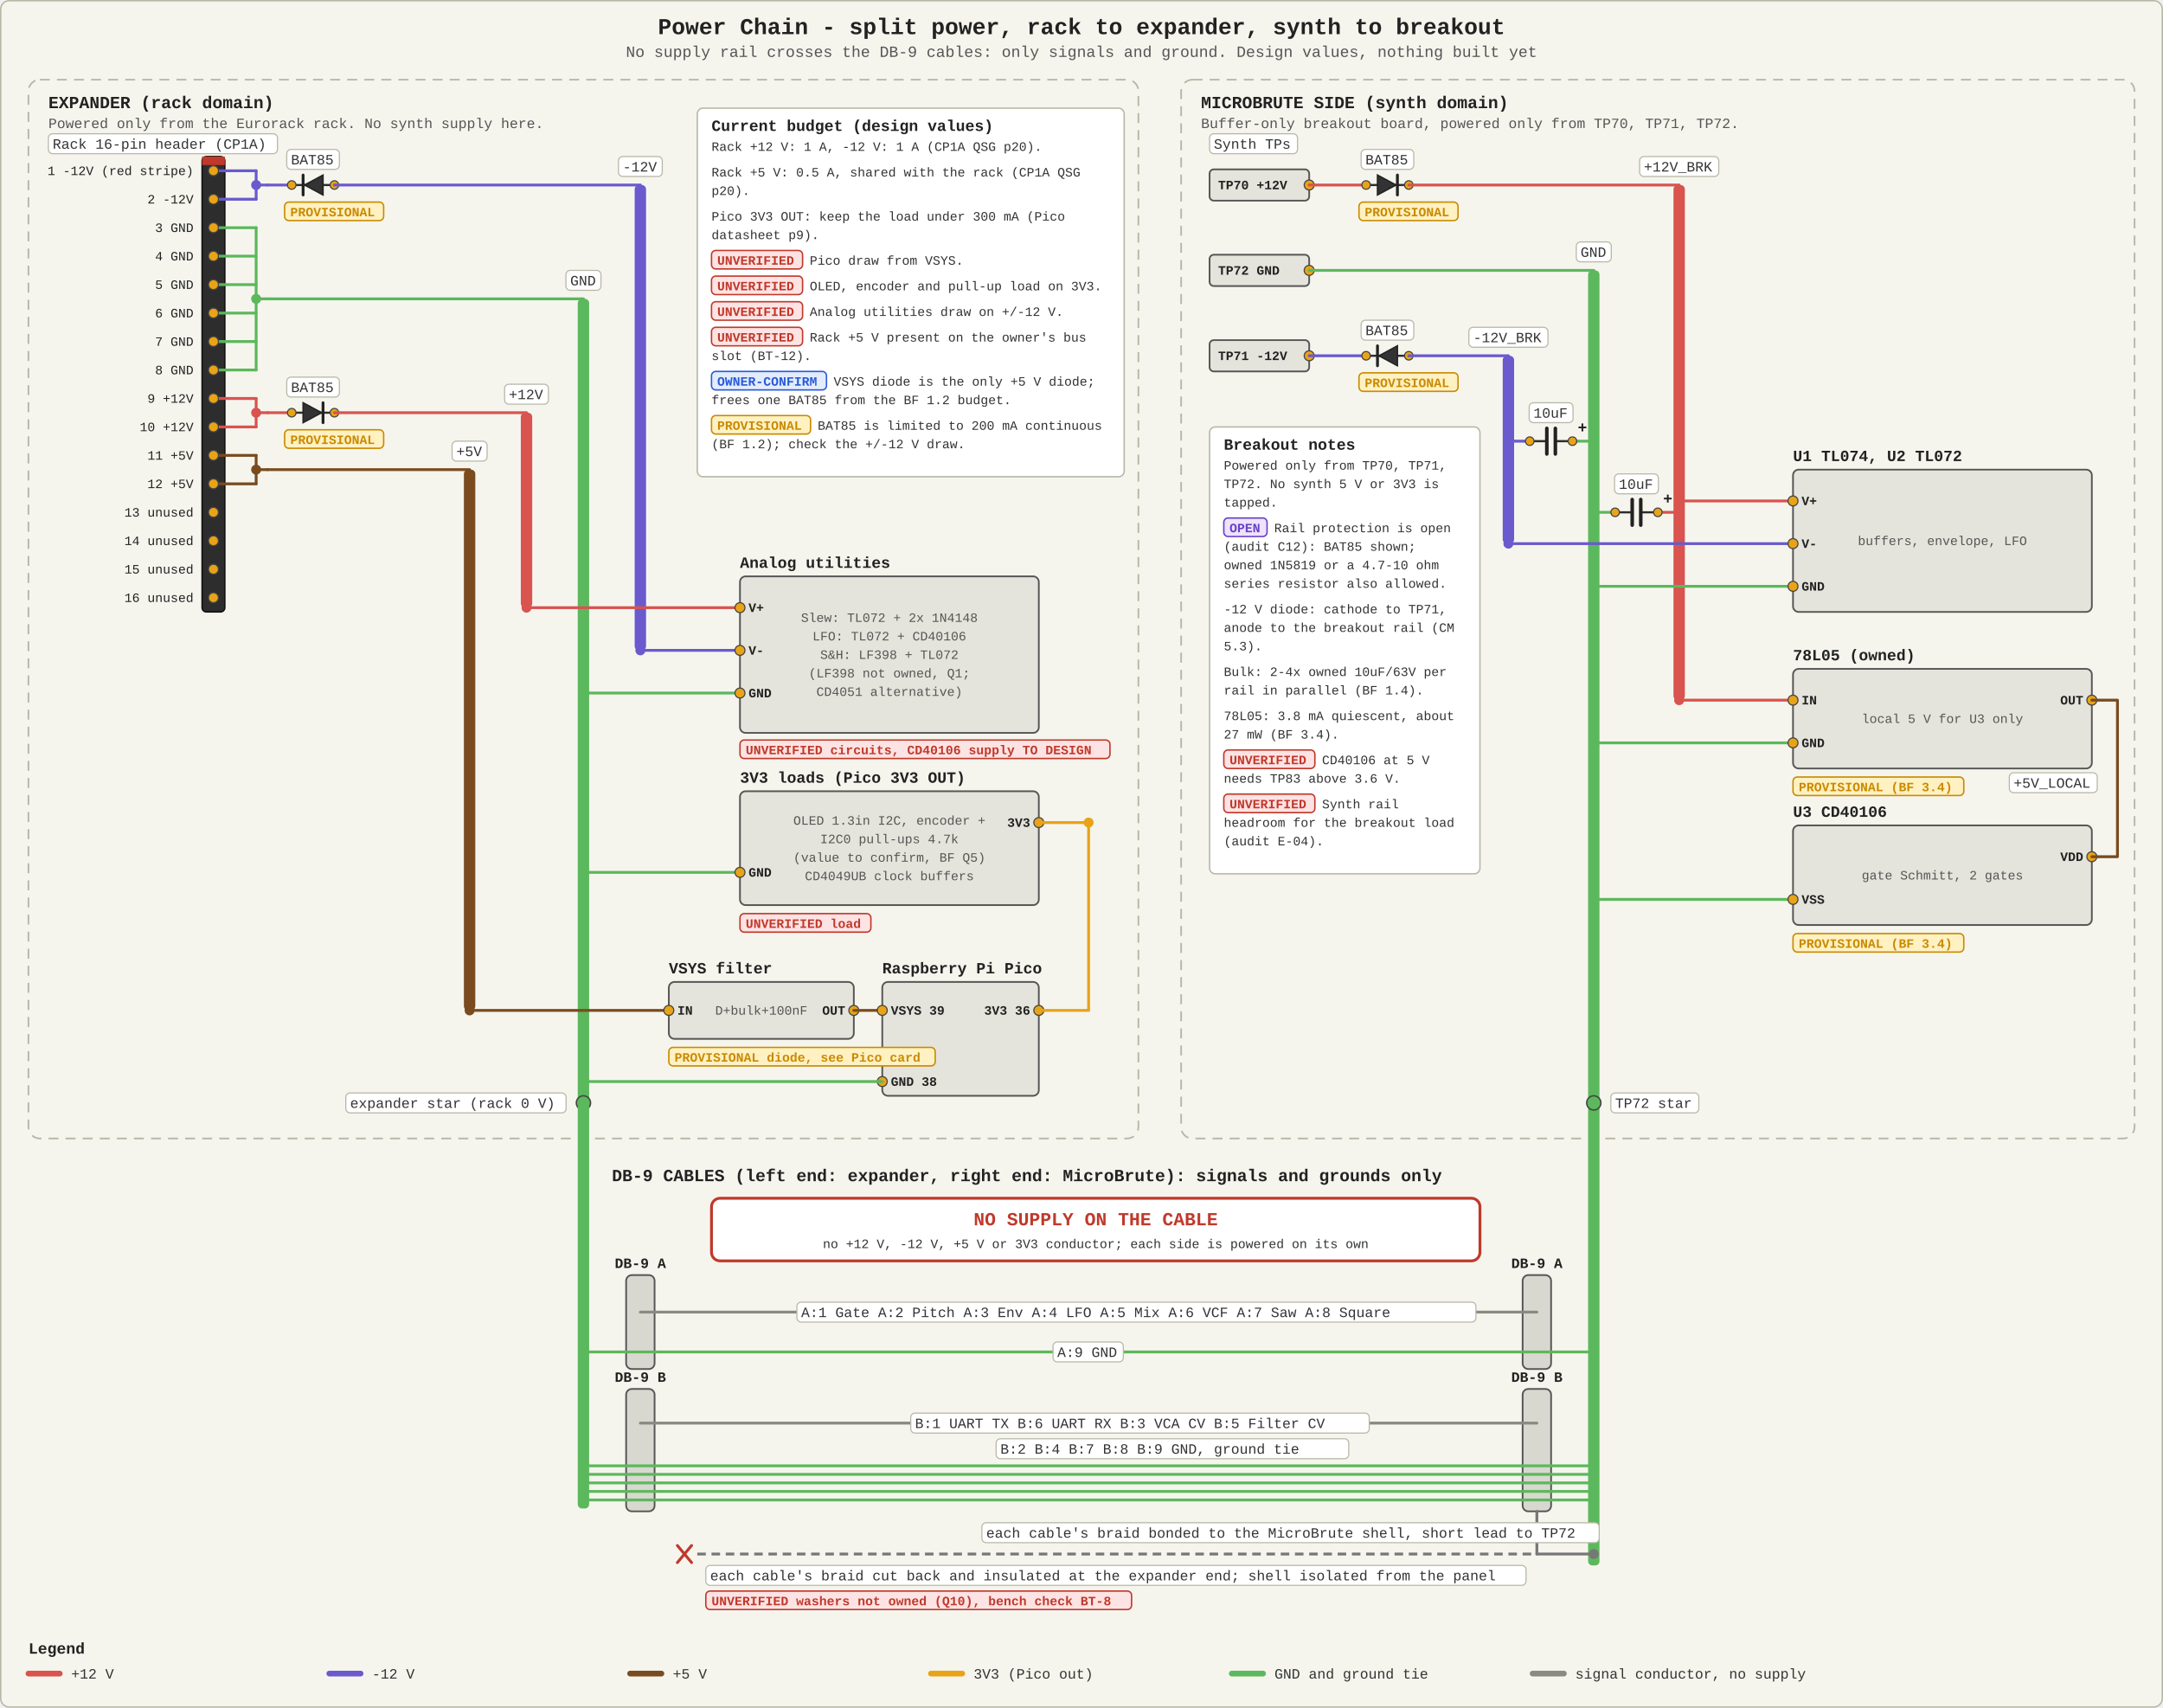
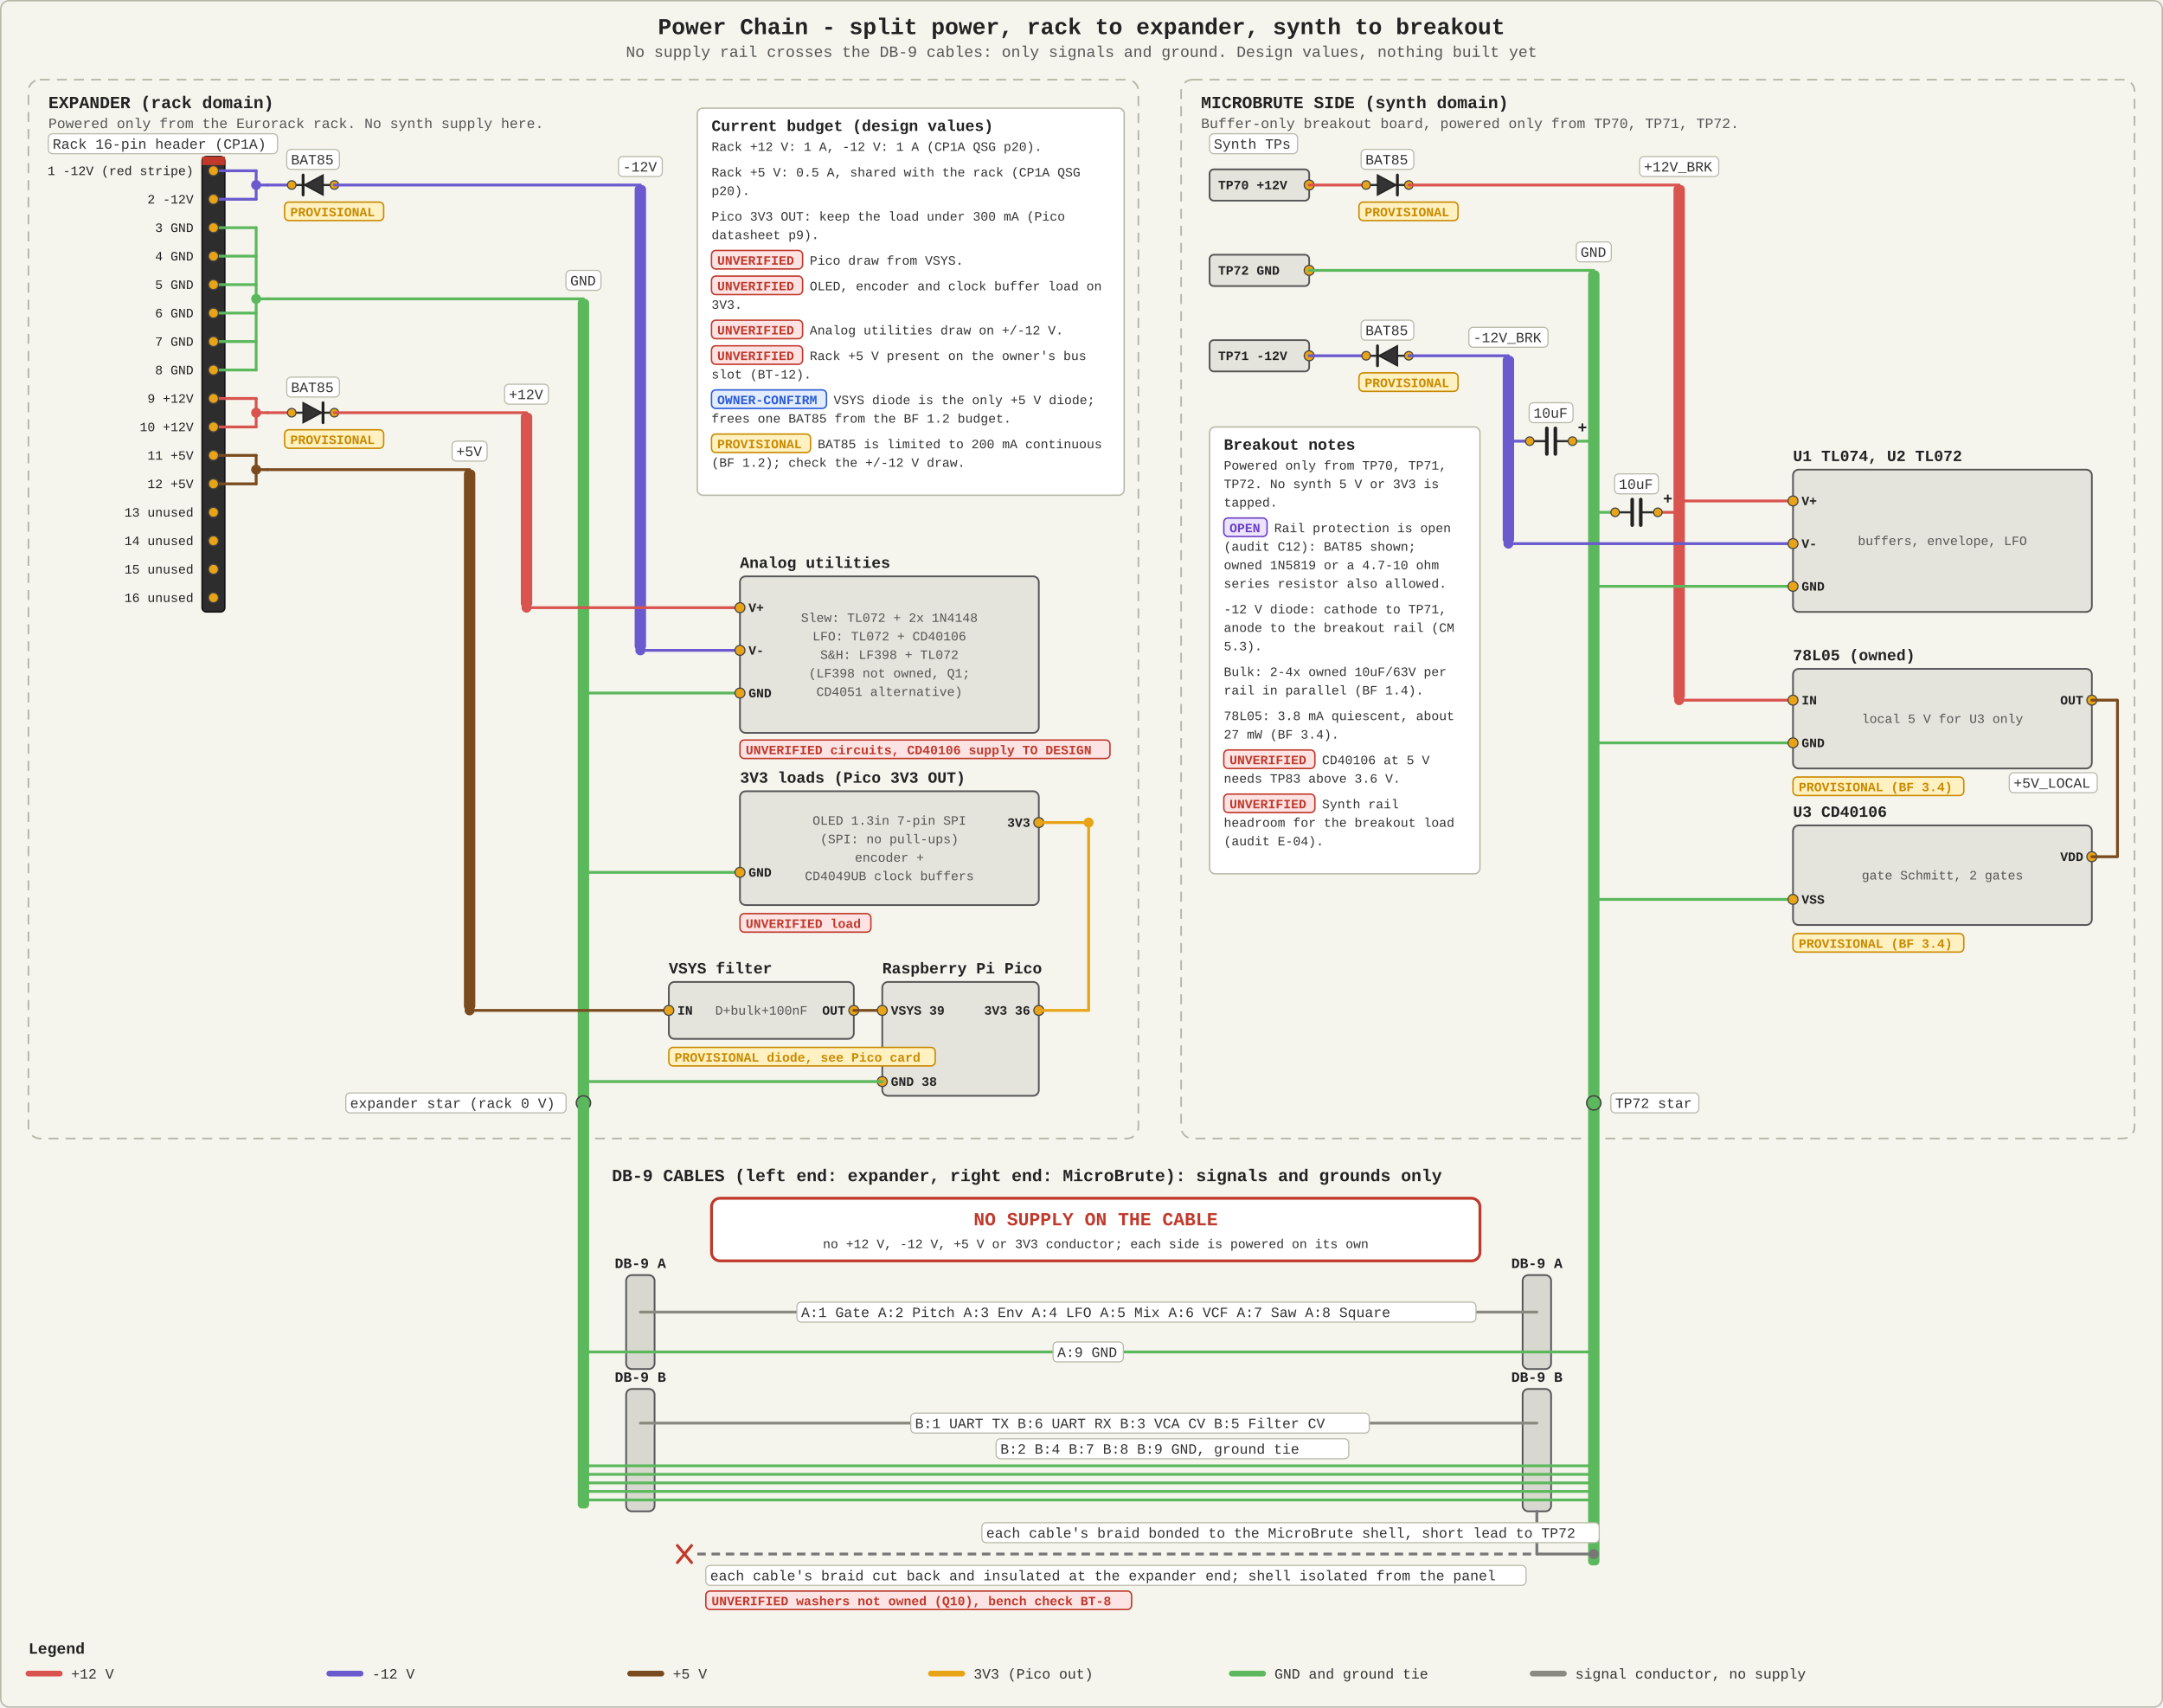
<svg xmlns="http://www.w3.org/2000/svg" viewBox="0 0 1520 1200" width="1520" height="1200">
  <style>text { font-family: "SF Mono", Consolas, "Liberation Mono", monospace; }</style>
  <rect x="0.5" y="0.5" width="1519" height="1199" rx="6" fill="#f5f5ee" stroke="#b8b8a8" stroke-width="1" />
  <text x="760" y="24" font-size="16" text-anchor="middle" fill="#222" font-weight="bold">Power Chain - split power, rack to expander, synth to breakout</text>
  <text x="760" y="40" font-size="11" text-anchor="middle" fill="#555">No supply rail crosses the DB-9 cables: only signals and ground. Design values, nothing built yet</text>
  <rect x="20" y="56" width="780" height="744" rx="8" fill="none" stroke="#b8b8a8" stroke-width="1.2" stroke-dasharray="7 5" />
  <text x="34" y="76" font-size="12" text-anchor="start" fill="#222" font-weight="bold">EXPANDER (rack domain)</text>
  <text x="34" y="90" font-size="10" text-anchor="start" fill="#555">Powered only from the Eurorack rack. No synth supply here.</text>
  <rect x="142" y="110" width="16" height="320" rx="3" fill="#2d2d2d" stroke="#111" stroke-width="1" />
  <rect x="34" y="94" width="161" height="14" rx="3" fill="#ffffff" stroke="#b8b8a8" stroke-width="0.8" />
  <text x="37" y="104.5" font-size="10" text-anchor="start" fill="#333">Rack 16-pin header (CP1A)</text>
  <text x="136" y="123" font-size="9" text-anchor="end" fill="#222">1 -12V (red stripe)</text>
  <text x="136" y="143" font-size="9" text-anchor="end" fill="#222">2 -12V</text>
  <text x="136" y="163" font-size="9" text-anchor="end" fill="#222">3 GND</text>
  <text x="136" y="183" font-size="9" text-anchor="end" fill="#222">4 GND</text>
  <text x="136" y="203" font-size="9" text-anchor="end" fill="#222">5 GND</text>
  <text x="136" y="223" font-size="9" text-anchor="end" fill="#222">6 GND</text>
  <text x="136" y="243" font-size="9" text-anchor="end" fill="#222">7 GND</text>
  <text x="136" y="263" font-size="9" text-anchor="end" fill="#222">8 GND</text>
  <text x="136" y="283" font-size="9" text-anchor="end" fill="#222">9 +12V</text>
  <text x="136" y="303" font-size="9" text-anchor="end" fill="#222">10 +12V</text>
  <text x="136" y="323" font-size="9" text-anchor="end" fill="#222">11 +5V</text>
  <text x="136" y="343" font-size="9" text-anchor="end" fill="#222">12 +5V</text>
  <text x="136" y="363" font-size="9" text-anchor="end" fill="#222">13 unused</text>
  <text x="136" y="383" font-size="9" text-anchor="end" fill="#222">14 unused</text>
  <text x="136" y="403" font-size="9" text-anchor="end" fill="#222">15 unused</text>
  <text x="136" y="423" font-size="9" text-anchor="end" fill="#222">16 unused</text>
  <rect x="142" y="110" width="16" height="6" fill="#c0392b" />
  <polyline points="150,120 180,120" fill="none" stroke="#6a5acd" stroke-width="2" stroke-linejoin="round" stroke-linecap="round" />
  <polyline points="150,140 180,140" fill="none" stroke="#6a5acd" stroke-width="2" stroke-linejoin="round" stroke-linecap="round" />
  <polyline points="180,120 180,140" fill="none" stroke="#6a5acd" stroke-width="2" stroke-linejoin="round" stroke-linecap="round" />
  <polyline points="180,130 188,130" fill="none" stroke="#6a5acd" stroke-width="2" stroke-linejoin="round" stroke-linecap="round" />
  <circle cx="180" cy="130" r="3.5" fill="#6a5acd" />
  <polyline points="150,160 180,160" fill="none" stroke="#5cb85c" stroke-width="2" stroke-linejoin="round" stroke-linecap="round" />
  <polyline points="150,180 180,180" fill="none" stroke="#5cb85c" stroke-width="2" stroke-linejoin="round" stroke-linecap="round" />
  <polyline points="150,200 180,200" fill="none" stroke="#5cb85c" stroke-width="2" stroke-linejoin="round" stroke-linecap="round" />
  <polyline points="150,220 180,220" fill="none" stroke="#5cb85c" stroke-width="2" stroke-linejoin="round" stroke-linecap="round" />
  <polyline points="150,240 180,240" fill="none" stroke="#5cb85c" stroke-width="2" stroke-linejoin="round" stroke-linecap="round" />
  <polyline points="150,260 180,260" fill="none" stroke="#5cb85c" stroke-width="2" stroke-linejoin="round" stroke-linecap="round" />
  <polyline points="180,160 180,260" fill="none" stroke="#5cb85c" stroke-width="2" stroke-linejoin="round" stroke-linecap="round" />
  <polyline points="180,210 188,210" fill="none" stroke="#5cb85c" stroke-width="2" stroke-linejoin="round" stroke-linecap="round" />
  <circle cx="180" cy="210" r="3.5" fill="#5cb85c" />
  <polyline points="150,280 180,280" fill="none" stroke="#d9534f" stroke-width="2" stroke-linejoin="round" stroke-linecap="round" />
  <polyline points="150,300 180,300" fill="none" stroke="#d9534f" stroke-width="2" stroke-linejoin="round" stroke-linecap="round" />
  <polyline points="180,280 180,300" fill="none" stroke="#d9534f" stroke-width="2" stroke-linejoin="round" stroke-linecap="round" />
  <polyline points="180,290 188,290" fill="none" stroke="#d9534f" stroke-width="2" stroke-linejoin="round" stroke-linecap="round" />
  <circle cx="180" cy="290" r="3.5" fill="#d9534f" />
  <polyline points="150,320 180,320" fill="none" stroke="#7a4b1e" stroke-width="2" stroke-linejoin="round" stroke-linecap="round" />
  <polyline points="150,340 180,340" fill="none" stroke="#7a4b1e" stroke-width="2" stroke-linejoin="round" stroke-linecap="round" />
  <polyline points="180,320 180,340" fill="none" stroke="#7a4b1e" stroke-width="2" stroke-linejoin="round" stroke-linecap="round" />
  <polyline points="180,330 188,330" fill="none" stroke="#7a4b1e" stroke-width="2" stroke-linejoin="round" stroke-linecap="round" />
  <circle cx="180" cy="330" r="3.5" fill="#7a4b1e" />
  <circle cx="150" cy="120" r="3.5" fill="#e8a317" stroke="#444" stroke-width="0.8" />
  <circle cx="150" cy="140" r="3.5" fill="#e8a317" stroke="#444" stroke-width="0.8" />
  <circle cx="150" cy="160" r="3.5" fill="#e8a317" stroke="#444" stroke-width="0.8" />
  <circle cx="150" cy="180" r="3.5" fill="#e8a317" stroke="#444" stroke-width="0.8" />
  <circle cx="150" cy="200" r="3.5" fill="#e8a317" stroke="#444" stroke-width="0.8" />
  <circle cx="150" cy="220" r="3.5" fill="#e8a317" stroke="#444" stroke-width="0.8" />
  <circle cx="150" cy="240" r="3.5" fill="#e8a317" stroke="#444" stroke-width="0.8" />
  <circle cx="150" cy="260" r="3.5" fill="#e8a317" stroke="#444" stroke-width="0.8" />
  <circle cx="150" cy="280" r="3.5" fill="#e8a317" stroke="#444" stroke-width="0.8" />
  <circle cx="150" cy="300" r="3.5" fill="#e8a317" stroke="#444" stroke-width="0.8" />
  <circle cx="150" cy="320" r="3.5" fill="#e8a317" stroke="#444" stroke-width="0.8" />
  <circle cx="150" cy="340" r="3.5" fill="#e8a317" stroke="#444" stroke-width="0.8" />
  <circle cx="150" cy="360" r="3.5" fill="#e8a317" stroke="#444" stroke-width="0.8" />
  <circle cx="150" cy="380" r="3.5" fill="#e8a317" stroke="#444" stroke-width="0.8" />
  <circle cx="150" cy="400" r="3.5" fill="#e8a317" stroke="#444" stroke-width="0.8" />
  <circle cx="150" cy="420" r="3.5" fill="#e8a317" stroke="#444" stroke-width="0.8" />
  <polyline points="188,130 205,130" fill="none" stroke="#6a5acd" stroke-width="2" stroke-linejoin="round" stroke-linecap="round" />
  <line x1="205" y1="130" x2="235" y2="130" stroke="#2d2d2d" stroke-width="1.5" stroke-linecap="round" />
  <path d="M227,123 L227,137 L214,130 Z" fill="#333" stroke="#222" stroke-width="1" />
  <line x1="213" y1="123" x2="213" y2="137" stroke="#222" stroke-width="2" stroke-linecap="round" />
  <rect x="201.5" y="105" width="37" height="14" rx="3" fill="#ffffff" stroke="#b8b8a8" stroke-width="0.8" />
  <text x="204.5" y="115.5" font-size="10" text-anchor="start" fill="#333">BAT85</text>
  <circle cx="205" cy="130" r="3" fill="#e8a317" stroke="#444" stroke-width="0.8" />
  <circle cx="235" cy="130" r="3" fill="#e8a317" stroke="#444" stroke-width="0.8" />
  <polyline points="235,130 450,130" fill="none" stroke="#6a5acd" stroke-width="2" stroke-linejoin="round" stroke-linecap="round" />
  <rect x="200" y="142" width="69.6" height="13" rx="3" fill="#fff1c2" stroke="#c98a00" stroke-width="1" />
  <text x="204" y="152" font-size="9" text-anchor="start" fill="#c98a00" font-weight="bold">PROVISIONAL</text>
  <polyline points="188,290 205,290" fill="none" stroke="#d9534f" stroke-width="2" stroke-linejoin="round" stroke-linecap="round" />
  <line x1="205" y1="290" x2="235" y2="290" stroke="#2d2d2d" stroke-width="1.5" stroke-linecap="round" />
  <path d="M213,283 L213,297 L226,290 Z" fill="#333" stroke="#222" stroke-width="1" />
  <line x1="227" y1="283" x2="227" y2="297" stroke="#222" stroke-width="2" stroke-linecap="round" />
  <rect x="201.5" y="265" width="37" height="14" rx="3" fill="#ffffff" stroke="#b8b8a8" stroke-width="0.8" />
  <text x="204.5" y="275.5" font-size="10" text-anchor="start" fill="#333">BAT85</text>
  <circle cx="205" cy="290" r="3" fill="#e8a317" stroke="#444" stroke-width="0.8" />
  <circle cx="235" cy="290" r="3" fill="#e8a317" stroke="#444" stroke-width="0.8" />
  <polyline points="235,290 370,290" fill="none" stroke="#d9534f" stroke-width="2" stroke-linejoin="round" stroke-linecap="round" />
  <rect x="200" y="302" width="69.6" height="13" rx="3" fill="#fff1c2" stroke="#c98a00" stroke-width="1" />
  <text x="204" y="312" font-size="9" text-anchor="start" fill="#c98a00" font-weight="bold">PROVISIONAL</text>
  <polyline points="188,210 410,210" fill="none" stroke="#5cb85c" stroke-width="2" stroke-linejoin="round" stroke-linecap="round" />
  <polyline points="188,330 330,330" fill="none" stroke="#7a4b1e" stroke-width="2" stroke-linejoin="round" stroke-linecap="round" />
  <rect x="446" y="130" width="8" height="327" rx="3" fill="#6a5acd" />
  <rect x="434.6" y="110" width="30.8" height="14" rx="3" fill="#ffffff" stroke="#b8b8a8" stroke-width="0.8" />
  <text x="437.6" y="120.5" font-size="10" text-anchor="start" fill="#333">-12V</text>
  <rect x="406" y="210" width="8" height="565" rx="3" fill="#5cb85c" />
  <rect x="397.7" y="190" width="24.6" height="14" rx="3" fill="#ffffff" stroke="#b8b8a8" stroke-width="0.8" />
  <text x="400.7" y="200.5" font-size="10" text-anchor="start" fill="#333">GND</text>
  <rect x="366" y="290" width="8" height="137" rx="3" fill="#d9534f" />
  <rect x="354.6" y="270" width="30.8" height="14" rx="3" fill="#ffffff" stroke="#b8b8a8" stroke-width="0.8" />
  <text x="357.6" y="280.5" font-size="10" text-anchor="start" fill="#333">+12V</text>
  <rect x="326" y="330" width="8" height="380" rx="3" fill="#7a4b1e" />
  <rect x="317.7" y="310" width="24.6" height="14" rx="3" fill="#ffffff" stroke="#b8b8a8" stroke-width="0.8" />
  <text x="320.7" y="320.5" font-size="10" text-anchor="start" fill="#333">+5V</text>
  <polyline points="520,427 370,427" fill="none" stroke="#d9534f" stroke-width="2" stroke-linejoin="round" stroke-linecap="round" />
  <circle cx="370" cy="427" r="3.5" fill="#d9534f" />
  <polyline points="520,457 450,457" fill="none" stroke="#6a5acd" stroke-width="2" stroke-linejoin="round" stroke-linecap="round" />
  <circle cx="450" cy="457" r="3.5" fill="#6a5acd" />
  <polyline points="520,487 410,487" fill="none" stroke="#5cb85c" stroke-width="2" stroke-linejoin="round" stroke-linecap="round" />
  <circle cx="410" cy="487" r="3.5" fill="#5cb85c" />
  <rect x="520" y="405" width="210" height="110" rx="4" fill="#e4e4dc" stroke="#555" stroke-width="1.2" />
  <text x="520" y="399" font-size="11" text-anchor="start" fill="#222" font-weight="bold">Analog utilities</text>
  <text x="625" y="437" font-size="9" text-anchor="middle" fill="#555">Slew: TL072 + 2x 1N4148</text>
  <text x="625" y="450" font-size="9" text-anchor="middle" fill="#555">LFO: TL072 + CD40106</text>
  <text x="625" y="463" font-size="9" text-anchor="middle" fill="#555">S&amp;H: LF398 + TL072</text>
  <text x="625" y="476" font-size="9" text-anchor="middle" fill="#555">(LF398 not owned, Q1;</text>
  <text x="625" y="489" font-size="9" text-anchor="middle" fill="#555">CD4051 alternative)</text>
  <text x="526" y="430" font-size="9" text-anchor="start" fill="#222" font-weight="bold">V+</text>
  <circle cx="520" cy="427" r="3.5" fill="#e8a317" stroke="#444" stroke-width="0.8" />
  <text x="526" y="460" font-size="9" text-anchor="start" fill="#222" font-weight="bold">V-</text>
  <circle cx="520" cy="457" r="3.5" fill="#e8a317" stroke="#444" stroke-width="0.8" />
  <text x="526" y="490" font-size="9" text-anchor="start" fill="#222" font-weight="bold">GND</text>
  <circle cx="520" cy="487" r="3.5" fill="#e8a317" stroke="#444" stroke-width="0.8" />
  <rect x="520" y="520" width="260" height="13" rx="3" fill="#fde3e3" stroke="#c0392b" stroke-width="1" />
  <text x="524" y="530" font-size="9" text-anchor="start" fill="#c0392b" font-weight="bold">UNVERIFIED circuits, CD40106 supply TO DESIGN</text>
  <polyline points="520,613 410,613" fill="none" stroke="#5cb85c" stroke-width="2" stroke-linejoin="round" stroke-linecap="round" />
  <circle cx="410" cy="613" r="3.5" fill="#5cb85c" />
  <rect x="520" y="556" width="210" height="80" rx="4" fill="#e4e4dc" stroke="#555" stroke-width="1.2" />
  <text x="520" y="550" font-size="11" text-anchor="start" fill="#222" font-weight="bold">3V3 loads (Pico 3V3 OUT)</text>
-   <text x="625" y="579.5" font-size="9" text-anchor="middle" fill="#555">OLED 1.3in I2C, encoder +</text>
-   <text x="625" y="592.5" font-size="9" text-anchor="middle" fill="#555">I2C0 pull-ups 4.7k</text>
-   <text x="625" y="605.5" font-size="9" text-anchor="middle" fill="#555">(value to confirm, BF Q5)</text>
+   <text x="625" y="579.5" font-size="9" text-anchor="middle" fill="#555">OLED 1.3in 7-pin SPI</text>
+   <text x="625" y="592.5" font-size="9" text-anchor="middle" fill="#555">(SPI: no pull-ups)</text>
+   <text x="625" y="605.5" font-size="9" text-anchor="middle" fill="#555">encoder +</text>
  <text x="625" y="618.5" font-size="9" text-anchor="middle" fill="#555">CD4049UB clock buffers</text>
  <text x="526" y="616" font-size="9" text-anchor="start" fill="#222" font-weight="bold">GND</text>
  <circle cx="520" cy="613" r="3.5" fill="#e8a317" stroke="#444" stroke-width="0.8" />
  <text x="724" y="581" font-size="9" text-anchor="end" fill="#222" font-weight="bold">3V3</text>
  <circle cx="730" cy="578" r="3.5" fill="#e8a317" stroke="#444" stroke-width="0.8" />
  <rect x="520" y="642" width="92" height="13" rx="3" fill="#fde3e3" stroke="#c0392b" stroke-width="1" />
  <text x="524" y="652" font-size="9" text-anchor="start" fill="#c0392b" font-weight="bold">UNVERIFIED load</text>
  <polyline points="470,710 330,710" fill="none" stroke="#7a4b1e" stroke-width="2" stroke-linejoin="round" stroke-linecap="round" />
  <circle cx="330" cy="710" r="3.5" fill="#7a4b1e" />
  <rect x="470" y="690" width="130" height="40" rx="4" fill="#e4e4dc" stroke="#555" stroke-width="1.2" />
  <text x="470" y="684" font-size="11" text-anchor="start" fill="#222" font-weight="bold">VSYS filter</text>
  <text x="535" y="713" font-size="9" text-anchor="middle" fill="#555">D+bulk+100nF</text>
  <text x="476" y="713" font-size="9" text-anchor="start" fill="#222" font-weight="bold">IN</text>
  <circle cx="470" cy="710" r="3.5" fill="#e8a317" stroke="#444" stroke-width="0.8" />
  <text x="594" y="713" font-size="9" text-anchor="end" fill="#222" font-weight="bold">OUT</text>
  <circle cx="600" cy="710" r="3.5" fill="#e8a317" stroke="#444" stroke-width="0.8" />
  <polyline points="600,710 620,710" fill="none" stroke="#7a4b1e" stroke-width="2" stroke-linejoin="round" stroke-linecap="round" />
  <rect x="620" y="690" width="110" height="80" rx="4" fill="#e4e4dc" stroke="#555" stroke-width="1.2" />
  <text x="620" y="684" font-size="11" text-anchor="start" fill="#222" font-weight="bold">Raspberry Pi Pico</text>
  <text x="626" y="713" font-size="9" text-anchor="start" fill="#222" font-weight="bold">VSYS 39</text>
  <circle cx="620" cy="710" r="3.5" fill="#e8a317" stroke="#444" stroke-width="0.8" />
  <text x="626" y="763" font-size="9" text-anchor="start" fill="#222" font-weight="bold">GND 38</text>
  <circle cx="620" cy="760" r="3.5" fill="#e8a317" stroke="#444" stroke-width="0.8" />
  <text x="724" y="713" font-size="9" text-anchor="end" fill="#222" font-weight="bold">3V3 36</text>
  <circle cx="730" cy="710" r="3.5" fill="#e8a317" stroke="#444" stroke-width="0.8" />
  <polyline points="620,760 410,760" fill="none" stroke="#5cb85c" stroke-width="2" stroke-linejoin="round" stroke-linecap="round" />
  <circle cx="410" cy="760" r="3.5" fill="#5cb85c" />
  <polyline points="730,710 765,710 765,578 730,578" fill="none" stroke="#e8a317" stroke-width="2" stroke-linejoin="round" stroke-linecap="round" />
  <circle cx="765" cy="578" r="3.5" fill="#e8a317" />
  <rect x="470" y="736" width="187.2" height="13" rx="3" fill="#fff1c2" stroke="#c98a00" stroke-width="1" />
  <text x="474" y="746" font-size="9" text-anchor="start" fill="#c98a00" font-weight="bold">PROVISIONAL diode, see Pico card</text>
-   <rect x="490" y="76" width="300" height="259" rx="4" fill="#fff" stroke="#b8b8a8" stroke-width="1" />
+   <rect x="490" y="76" width="300" height="272" rx="4" fill="#fff" stroke="#b8b8a8" stroke-width="1" />
  <text x="500" y="92" font-size="11" text-anchor="start" fill="#222" font-weight="bold">Current budget (design values)</text>
  <text x="500" y="106" font-size="9" text-anchor="start" fill="#333">Rack +12 V: 1 A, -12 V: 1 A (CP1A QSG p20).</text>
  <text x="500" y="124" font-size="9" text-anchor="start" fill="#333">Rack +5 V: 0.5 A, shared with the rack (CP1A QSG</text>
  <text x="500" y="137" font-size="9" text-anchor="start" fill="#333">p20).</text>
  <text x="500" y="155" font-size="9" text-anchor="start" fill="#333">Pico 3V3 OUT: keep the load under 300 mA (Pico</text>
  <text x="500" y="168" font-size="9" text-anchor="start" fill="#333">datasheet p9).</text>
  <rect x="500" y="176" width="64" height="13" rx="3" fill="#fde3e3" stroke="#c0392b" stroke-width="1" />
  <text x="504" y="186" font-size="9" text-anchor="start" fill="#c0392b" font-weight="bold">UNVERIFIED</text>
  <text x="569" y="186" font-size="9" text-anchor="start" fill="#333">Pico draw from VSYS.</text>
  <rect x="500" y="194" width="64" height="13" rx="3" fill="#fde3e3" stroke="#c0392b" stroke-width="1" />
  <text x="504" y="204" font-size="9" text-anchor="start" fill="#c0392b" font-weight="bold">UNVERIFIED</text>
-   <text x="569" y="204" font-size="9" text-anchor="start" fill="#333">OLED, encoder and pull-up load on 3V3.</text>
-   <rect x="500" y="212" width="64" height="13" rx="3" fill="#fde3e3" stroke="#c0392b" stroke-width="1" />
-   <text x="504" y="222" font-size="9" text-anchor="start" fill="#c0392b" font-weight="bold">UNVERIFIED</text>
-   <text x="569" y="222" font-size="9" text-anchor="start" fill="#333">Analog utilities draw on +/-12 V.</text>
-   <rect x="500" y="230" width="64" height="13" rx="3" fill="#fde3e3" stroke="#c0392b" stroke-width="1" />
-   <text x="504" y="240" font-size="9" text-anchor="start" fill="#c0392b" font-weight="bold">UNVERIFIED</text>
-   <text x="569" y="240" font-size="9" text-anchor="start" fill="#333">Rack +5 V present on the owner's bus</text>
-   <text x="500" y="253" font-size="9" text-anchor="start" fill="#333">slot (BT-12).</text>
-   <rect x="500" y="261" width="80.8" height="13" rx="3" fill="#e3ecfd" stroke="#2a5bd7" stroke-width="1" />
-   <text x="504" y="271" font-size="9" text-anchor="start" fill="#2a5bd7" font-weight="bold">OWNER-CONFIRM</text>
-   <text x="585.8" y="271" font-size="9" text-anchor="start" fill="#333">VSYS diode is the only +5 V diode;</text>
-   <text x="500" y="284" font-size="9" text-anchor="start" fill="#333">frees one BAT85 from the BF 1.2 budget.</text>
-   <rect x="500" y="292" width="69.6" height="13" rx="3" fill="#fff1c2" stroke="#c98a00" stroke-width="1" />
-   <text x="504" y="302" font-size="9" text-anchor="start" fill="#c98a00" font-weight="bold">PROVISIONAL</text>
-   <text x="574.6" y="302" font-size="9" text-anchor="start" fill="#333">BAT85 is limited to 200 mA continuous</text>
-   <text x="500" y="315" font-size="9" text-anchor="start" fill="#333">(BF 1.2); check the +/-12 V draw.</text>
+   <text x="569" y="204" font-size="9" text-anchor="start" fill="#333">OLED, encoder and clock buffer load on</text>
+   <text x="500" y="217" font-size="9" text-anchor="start" fill="#333">3V3.</text>
+   <rect x="500" y="225" width="64" height="13" rx="3" fill="#fde3e3" stroke="#c0392b" stroke-width="1" />
+   <text x="504" y="235" font-size="9" text-anchor="start" fill="#c0392b" font-weight="bold">UNVERIFIED</text>
+   <text x="569" y="235" font-size="9" text-anchor="start" fill="#333">Analog utilities draw on +/-12 V.</text>
+   <rect x="500" y="243" width="64" height="13" rx="3" fill="#fde3e3" stroke="#c0392b" stroke-width="1" />
+   <text x="504" y="253" font-size="9" text-anchor="start" fill="#c0392b" font-weight="bold">UNVERIFIED</text>
+   <text x="569" y="253" font-size="9" text-anchor="start" fill="#333">Rack +5 V present on the owner's bus</text>
+   <text x="500" y="266" font-size="9" text-anchor="start" fill="#333">slot (BT-12).</text>
+   <rect x="500" y="274" width="80.8" height="13" rx="3" fill="#e3ecfd" stroke="#2a5bd7" stroke-width="1" />
+   <text x="504" y="284" font-size="9" text-anchor="start" fill="#2a5bd7" font-weight="bold">OWNER-CONFIRM</text>
+   <text x="585.8" y="284" font-size="9" text-anchor="start" fill="#333">VSYS diode is the only +5 V diode;</text>
+   <text x="500" y="297" font-size="9" text-anchor="start" fill="#333">frees one BAT85 from the BF 1.2 budget.</text>
+   <rect x="500" y="305" width="69.6" height="13" rx="3" fill="#fff1c2" stroke="#c98a00" stroke-width="1" />
+   <text x="504" y="315" font-size="9" text-anchor="start" fill="#c98a00" font-weight="bold">PROVISIONAL</text>
+   <text x="574.6" y="315" font-size="9" text-anchor="start" fill="#333">BAT85 is limited to 200 mA continuous</text>
+   <text x="500" y="328" font-size="9" text-anchor="start" fill="#333">(BF 1.2); check the +/-12 V draw.</text>
  <circle cx="410" cy="775" r="5" fill="#5cb85c" stroke="#444" />
  <rect x="243" y="768" width="154.8" height="14" rx="3" fill="#ffffff" stroke="#b8b8a8" stroke-width="0.8" />
  <text x="246" y="778.5" font-size="10" text-anchor="start" fill="#333">expander star (rack 0 V)</text>
  <rect x="830" y="56" width="670" height="744" rx="8" fill="none" stroke="#b8b8a8" stroke-width="1.2" stroke-dasharray="7 5" />
  <text x="844" y="76" font-size="12" text-anchor="start" fill="#222" font-weight="bold">MICROBRUTE SIDE (synth domain)</text>
  <text x="844" y="90" font-size="10" text-anchor="start" fill="#555">Buffer-only breakout board, powered only from TP70, TP71, TP72.</text>
  <rect x="850" y="94" width="61.8" height="14" rx="3" fill="#ffffff" stroke="#b8b8a8" stroke-width="0.8" />
  <text x="853" y="104.5" font-size="10" text-anchor="start" fill="#333">Synth TPs</text>
  <rect x="850" y="119" width="70" height="22" rx="3" fill="#e4e4dc" stroke="#555" stroke-width="1.2" />
  <text x="856" y="133" font-size="9" text-anchor="start" fill="#222" font-weight="bold">TP70 +12V</text>
  <circle cx="920" cy="130" r="3.5" fill="#e8a317" stroke="#444" stroke-width="0.8" />
  <rect x="850" y="179" width="70" height="22" rx="3" fill="#e4e4dc" stroke="#555" stroke-width="1.2" />
  <text x="856" y="193" font-size="9" text-anchor="start" fill="#222" font-weight="bold">TP72 GND</text>
  <circle cx="920" cy="190" r="3.5" fill="#e8a317" stroke="#444" stroke-width="0.8" />
  <rect x="850" y="239" width="70" height="22" rx="3" fill="#e4e4dc" stroke="#555" stroke-width="1.2" />
  <text x="856" y="253" font-size="9" text-anchor="start" fill="#222" font-weight="bold">TP71 -12V</text>
  <circle cx="920" cy="250" r="3.5" fill="#e8a317" stroke="#444" stroke-width="0.8" />
  <polyline points="920,130 960,130" fill="none" stroke="#d9534f" stroke-width="2" stroke-linejoin="round" stroke-linecap="round" />
  <line x1="960" y1="130" x2="990" y2="130" stroke="#2d2d2d" stroke-width="1.5" stroke-linecap="round" />
  <path d="M968,123 L968,137 L981,130 Z" fill="#333" stroke="#222" stroke-width="1" />
  <line x1="982" y1="123" x2="982" y2="137" stroke="#222" stroke-width="2" stroke-linecap="round" />
  <rect x="956.5" y="105" width="37" height="14" rx="3" fill="#ffffff" stroke="#b8b8a8" stroke-width="0.8" />
  <text x="959.5" y="115.5" font-size="10" text-anchor="start" fill="#333">BAT85</text>
  <circle cx="960" cy="130" r="3" fill="#e8a317" stroke="#444" stroke-width="0.8" />
  <circle cx="990" cy="130" r="3" fill="#e8a317" stroke="#444" stroke-width="0.8" />
  <polyline points="990,130 1180,130" fill="none" stroke="#d9534f" stroke-width="2" stroke-linejoin="round" stroke-linecap="round" />
  <rect x="955" y="142" width="69.6" height="13" rx="3" fill="#fff1c2" stroke="#c98a00" stroke-width="1" />
  <text x="959" y="152" font-size="9" text-anchor="start" fill="#c98a00" font-weight="bold">PROVISIONAL</text>
  <polyline points="920,250 960,250" fill="none" stroke="#6a5acd" stroke-width="2" stroke-linejoin="round" stroke-linecap="round" />
  <line x1="960" y1="250" x2="990" y2="250" stroke="#2d2d2d" stroke-width="1.5" stroke-linecap="round" />
  <path d="M982,243 L982,257 L969,250 Z" fill="#333" stroke="#222" stroke-width="1" />
  <line x1="968" y1="243" x2="968" y2="257" stroke="#222" stroke-width="2" stroke-linecap="round" />
  <rect x="956.5" y="225" width="37" height="14" rx="3" fill="#ffffff" stroke="#b8b8a8" stroke-width="0.8" />
  <text x="959.5" y="235.5" font-size="10" text-anchor="start" fill="#333">BAT85</text>
  <circle cx="960" cy="250" r="3" fill="#e8a317" stroke="#444" stroke-width="0.8" />
  <circle cx="990" cy="250" r="3" fill="#e8a317" stroke="#444" stroke-width="0.8" />
  <polyline points="990,250 1060,250" fill="none" stroke="#6a5acd" stroke-width="2" stroke-linejoin="round" stroke-linecap="round" />
  <rect x="955" y="262" width="69.6" height="13" rx="3" fill="#fff1c2" stroke="#c98a00" stroke-width="1" />
  <text x="959" y="272" font-size="9" text-anchor="start" fill="#c98a00" font-weight="bold">PROVISIONAL</text>
  <polyline points="920,190 1120,190" fill="none" stroke="#5cb85c" stroke-width="2" stroke-linejoin="round" stroke-linecap="round" />
  <rect x="1056" y="250" width="8" height="132" rx="3" fill="#6a5acd" />
  <rect x="1032.2" y="230" width="55.6" height="14" rx="3" fill="#ffffff" stroke="#b8b8a8" stroke-width="0.8" />
  <text x="1035.2" y="240.5" font-size="10" text-anchor="start" fill="#333">-12V_BRK</text>
  <rect x="1116" y="190" width="8" height="910" rx="3" fill="#5cb85c" />
  <rect x="1107.7" y="170" width="24.6" height="14" rx="3" fill="#ffffff" stroke="#b8b8a8" stroke-width="0.8" />
  <text x="1110.7" y="180.5" font-size="10" text-anchor="start" fill="#333">GND</text>
  <rect x="1176" y="130" width="8" height="362" rx="3" fill="#d9534f" />
  <rect x="1152.2" y="110" width="55.6" height="14" rx="3" fill="#ffffff" stroke="#b8b8a8" stroke-width="0.8" />
  <text x="1155.2" y="120.5" font-size="10" text-anchor="start" fill="#333">+12V_BRK</text>
  <polyline points="1060,310 1075,310" fill="none" stroke="#6a5acd" stroke-width="2" stroke-linejoin="round" stroke-linecap="round" />
  <polyline points="1105,310 1120,310" fill="none" stroke="#5cb85c" stroke-width="2" stroke-linejoin="round" stroke-linecap="round" />
  <line x1="1075" y1="310" x2="1087" y2="310" stroke="#2d2d2d" stroke-width="1.5" stroke-linecap="round" />
  <line x1="1093" y1="310" x2="1105" y2="310" stroke="#2d2d2d" stroke-width="1.5" stroke-linecap="round" />
  <line x1="1087" y1="301" x2="1087" y2="319" stroke="#222" stroke-width="2.5" stroke-linecap="round" />
  <line x1="1093" y1="301" x2="1093" y2="319" stroke="#222" stroke-width="2.5" stroke-linecap="round" />
  <rect x="1074.6" y="283" width="30.8" height="14" rx="3" fill="#ffffff" stroke="#b8b8a8" stroke-width="0.8" />
  <text x="1077.6" y="293.5" font-size="10" text-anchor="start" fill="#333">10uF</text>
  <circle cx="1075" cy="310" r="3" fill="#e8a317" stroke="#444" stroke-width="0.8" />
  <circle cx="1105" cy="310" r="3" fill="#e8a317" stroke="#444" stroke-width="0.8" />
  <text x="1112" y="304" font-size="11" text-anchor="middle" fill="#222" font-weight="bold">+</text>
  <polyline points="1180,360 1165,360" fill="none" stroke="#d9534f" stroke-width="2" stroke-linejoin="round" stroke-linecap="round" />
  <polyline points="1135,360 1120,360" fill="none" stroke="#5cb85c" stroke-width="2" stroke-linejoin="round" stroke-linecap="round" />
  <line x1="1135" y1="360" x2="1147" y2="360" stroke="#2d2d2d" stroke-width="1.5" stroke-linecap="round" />
  <line x1="1153" y1="360" x2="1165" y2="360" stroke="#2d2d2d" stroke-width="1.5" stroke-linecap="round" />
  <line x1="1147" y1="351" x2="1147" y2="369" stroke="#222" stroke-width="2.5" stroke-linecap="round" />
  <line x1="1153" y1="351" x2="1153" y2="369" stroke="#222" stroke-width="2.5" stroke-linecap="round" />
  <rect x="1134.6" y="333" width="30.8" height="14" rx="3" fill="#ffffff" stroke="#b8b8a8" stroke-width="0.8" />
  <text x="1137.6" y="343.5" font-size="10" text-anchor="start" fill="#333">10uF</text>
  <circle cx="1135" cy="360" r="3" fill="#e8a317" stroke="#444" stroke-width="0.8" />
  <circle cx="1165" cy="360" r="3" fill="#e8a317" stroke="#444" stroke-width="0.8" />
  <text x="1172" y="354" font-size="11" text-anchor="middle" fill="#222" font-weight="bold">+</text>
  <polyline points="1260,352 1180,352" fill="none" stroke="#d9534f" stroke-width="2" stroke-linejoin="round" stroke-linecap="round" />
  <circle cx="1180" cy="352" r="3.5" fill="#d9534f" />
  <polyline points="1260,382 1060,382" fill="none" stroke="#6a5acd" stroke-width="2" stroke-linejoin="round" stroke-linecap="round" />
  <circle cx="1060" cy="382" r="3.5" fill="#6a5acd" />
  <polyline points="1260,412 1120,412" fill="none" stroke="#5cb85c" stroke-width="2" stroke-linejoin="round" stroke-linecap="round" />
  <circle cx="1120" cy="412" r="3.5" fill="#5cb85c" />
  <rect x="1260" y="330" width="210" height="100" rx="4" fill="#e4e4dc" stroke="#555" stroke-width="1.2" />
  <text x="1260" y="324" font-size="11" text-anchor="start" fill="#222" font-weight="bold">U1 TL074, U2 TL072</text>
  <text x="1365" y="383" font-size="9" text-anchor="middle" fill="#555">buffers, envelope, LFO</text>
  <text x="1266" y="355" font-size="9" text-anchor="start" fill="#222" font-weight="bold">V+</text>
  <circle cx="1260" cy="352" r="3.5" fill="#e8a317" stroke="#444" stroke-width="0.8" />
  <text x="1266" y="385" font-size="9" text-anchor="start" fill="#222" font-weight="bold">V-</text>
  <circle cx="1260" cy="382" r="3.5" fill="#e8a317" stroke="#444" stroke-width="0.8" />
  <text x="1266" y="415" font-size="9" text-anchor="start" fill="#222" font-weight="bold">GND</text>
  <circle cx="1260" cy="412" r="3.5" fill="#e8a317" stroke="#444" stroke-width="0.8" />
  <polyline points="1260,492 1180,492" fill="none" stroke="#d9534f" stroke-width="2" stroke-linejoin="round" stroke-linecap="round" />
  <circle cx="1180" cy="492" r="3.5" fill="#d9534f" />
  <polyline points="1260,522 1120,522" fill="none" stroke="#5cb85c" stroke-width="2" stroke-linejoin="round" stroke-linecap="round" />
  <circle cx="1120" cy="522" r="3.5" fill="#5cb85c" />
  <rect x="1260" y="470" width="210" height="70" rx="4" fill="#e4e4dc" stroke="#555" stroke-width="1.2" />
  <text x="1260" y="464" font-size="11" text-anchor="start" fill="#222" font-weight="bold">78L05 (owned)</text>
  <text x="1365" y="508" font-size="9" text-anchor="middle" fill="#555">local 5 V for U3 only</text>
  <text x="1266" y="495" font-size="9" text-anchor="start" fill="#222" font-weight="bold">IN</text>
  <circle cx="1260" cy="492" r="3.5" fill="#e8a317" stroke="#444" stroke-width="0.8" />
  <text x="1266" y="525" font-size="9" text-anchor="start" fill="#222" font-weight="bold">GND</text>
  <circle cx="1260" cy="522" r="3.5" fill="#e8a317" stroke="#444" stroke-width="0.8" />
  <text x="1464" y="495" font-size="9" text-anchor="end" fill="#222" font-weight="bold">OUT</text>
  <circle cx="1470" cy="492" r="3.5" fill="#e8a317" stroke="#444" stroke-width="0.8" />
  <rect x="1260" y="546" width="120" height="13" rx="3" fill="#fff1c2" stroke="#c98a00" stroke-width="1" />
  <text x="1264" y="556" font-size="9" text-anchor="start" fill="#c98a00" font-weight="bold">PROVISIONAL (BF 3.4)</text>
  <polyline points="1260,632 1120,632" fill="none" stroke="#5cb85c" stroke-width="2" stroke-linejoin="round" stroke-linecap="round" />
  <circle cx="1120" cy="632" r="3.5" fill="#5cb85c" />
  <rect x="1260" y="580" width="210" height="70" rx="4" fill="#e4e4dc" stroke="#555" stroke-width="1.2" />
  <text x="1260" y="574" font-size="11" text-anchor="start" fill="#222" font-weight="bold">U3 CD40106</text>
  <text x="1365" y="618" font-size="9" text-anchor="middle" fill="#555">gate Schmitt, 2 gates</text>
  <text x="1266" y="635" font-size="9" text-anchor="start" fill="#222" font-weight="bold">VSS</text>
  <circle cx="1260" cy="632" r="3.5" fill="#e8a317" stroke="#444" stroke-width="0.8" />
  <text x="1464" y="605" font-size="9" text-anchor="end" fill="#222" font-weight="bold">VDD</text>
  <circle cx="1470" cy="602" r="3.5" fill="#e8a317" stroke="#444" stroke-width="0.8" />
  <rect x="1260" y="656" width="120" height="13" rx="3" fill="#fff1c2" stroke="#c98a00" stroke-width="1" />
  <text x="1264" y="666" font-size="9" text-anchor="start" fill="#c98a00" font-weight="bold">PROVISIONAL (BF 3.4)</text>
  <polyline points="1470,492 1488,492 1488,602 1470,602" fill="none" stroke="#7a4b1e" stroke-width="2" stroke-linejoin="round" stroke-linecap="round" />
  <rect x="1412" y="543" width="61.8" height="14" rx="3" fill="#ffffff" stroke="#b8b8a8" stroke-width="0.8" />
  <text x="1415" y="553.5" font-size="10" text-anchor="start" fill="#333">+5V_LOCAL</text>
  <rect x="850" y="300" width="190" height="314" rx="4" fill="#fff" stroke="#b8b8a8" stroke-width="1" />
  <text x="860" y="316" font-size="11" text-anchor="start" fill="#222" font-weight="bold">Breakout notes</text>
  <text x="860" y="330" font-size="9" text-anchor="start" fill="#333">Powered only from TP70, TP71,</text>
  <text x="860" y="343" font-size="9" text-anchor="start" fill="#333">TP72. No synth 5 V or 3V3 is</text>
  <text x="860" y="356" font-size="9" text-anchor="start" fill="#333">tapped.</text>
  <rect x="860" y="364" width="30.4" height="13" rx="3" fill="#ece3fd" stroke="#6a3fc4" stroke-width="1" />
  <text x="864" y="374" font-size="9" text-anchor="start" fill="#6a3fc4" font-weight="bold">OPEN</text>
  <text x="895.4" y="374" font-size="9" text-anchor="start" fill="#333">Rail protection is open</text>
  <text x="860" y="387" font-size="9" text-anchor="start" fill="#333">(audit C12): BAT85 shown;</text>
  <text x="860" y="400" font-size="9" text-anchor="start" fill="#333">owned 1N5819 or a 4.7-10 ohm</text>
  <text x="860" y="413" font-size="9" text-anchor="start" fill="#333">series resistor also allowed.</text>
  <text x="860" y="431" font-size="9" text-anchor="start" fill="#333">-12 V diode: cathode to TP71,</text>
  <text x="860" y="444" font-size="9" text-anchor="start" fill="#333">anode to the breakout rail (CM</text>
  <text x="860" y="457" font-size="9" text-anchor="start" fill="#333">5.3).</text>
  <text x="860" y="475" font-size="9" text-anchor="start" fill="#333">Bulk: 2-4x owned 10uF/63V per</text>
  <text x="860" y="488" font-size="9" text-anchor="start" fill="#333">rail in parallel (BF 1.4).</text>
  <text x="860" y="506" font-size="9" text-anchor="start" fill="#333">78L05: 3.8 mA quiescent, about</text>
  <text x="860" y="519" font-size="9" text-anchor="start" fill="#333">27 mW (BF 3.4).</text>
  <rect x="860" y="527" width="64" height="13" rx="3" fill="#fde3e3" stroke="#c0392b" stroke-width="1" />
  <text x="864" y="537" font-size="9" text-anchor="start" fill="#c0392b" font-weight="bold">UNVERIFIED</text>
  <text x="929" y="537" font-size="9" text-anchor="start" fill="#333">CD40106 at 5 V</text>
  <text x="860" y="550" font-size="9" text-anchor="start" fill="#333">needs TP83 above 3.6 V.</text>
  <rect x="860" y="558" width="64" height="13" rx="3" fill="#fde3e3" stroke="#c0392b" stroke-width="1" />
  <text x="864" y="568" font-size="9" text-anchor="start" fill="#c0392b" font-weight="bold">UNVERIFIED</text>
  <text x="929" y="568" font-size="9" text-anchor="start" fill="#333">Synth rail</text>
  <text x="860" y="581" font-size="9" text-anchor="start" fill="#333">headroom for the breakout load</text>
  <text x="860" y="594" font-size="9" text-anchor="start" fill="#333">(audit E-04).</text>
  <circle cx="1120" cy="775" r="5" fill="#5cb85c" stroke="#444" />
  <rect x="1132" y="768" width="61.8" height="14" rx="3" fill="#ffffff" stroke="#b8b8a8" stroke-width="0.8" />
  <text x="1135" y="778.5" font-size="10" text-anchor="start" fill="#333">TP72 star</text>
  <text x="430" y="830" font-size="12" text-anchor="start" fill="#222" font-weight="bold">DB-9 CABLES (left end: expander, right end: MicroBrute): signals and grounds only</text>
  <rect x="500" y="842" width="540" height="44" rx="6" fill="#fff" stroke="#c0392b" stroke-width="2" />
  <text x="770" y="861" font-size="13" text-anchor="middle" fill="#c0392b" font-weight="bold">NO SUPPLY ON THE CABLE</text>
  <text x="770" y="877" font-size="9" text-anchor="middle" fill="#333">no +12 V, -12 V, +5 V or 3V3 conductor; each side is powered on its own</text>
  <rect x="440" y="896" width="20" height="66" rx="4" fill="#d8d8d0" stroke="#555" stroke-width="1.2" />
  <rect x="1070" y="896" width="20" height="66" rx="4" fill="#d8d8d0" stroke="#555" stroke-width="1.2" />
  <text x="450" y="891" font-size="10" text-anchor="middle" fill="#222" font-weight="bold">DB-9 A</text>
  <text x="1080" y="891" font-size="10" text-anchor="middle" fill="#222" font-weight="bold">DB-9 A</text>
  <rect x="440" y="976" width="20" height="86" rx="4" fill="#d8d8d0" stroke="#555" stroke-width="1.2" />
  <rect x="1070" y="976" width="20" height="86" rx="4" fill="#d8d8d0" stroke="#555" stroke-width="1.2" />
  <text x="450" y="971" font-size="10" text-anchor="middle" fill="#222" font-weight="bold">DB-9 B</text>
  <text x="1080" y="971" font-size="10" text-anchor="middle" fill="#222" font-weight="bold">DB-9 B</text>
  <polyline points="450,922 1080,922" fill="none" stroke="#8a8a80" stroke-width="2" stroke-linejoin="round" stroke-linecap="round" />
  <rect x="560" y="915" width="477.2" height="14" rx="3" fill="#ffffff" stroke="#b8b8a8" stroke-width="0.8" />
  <text x="563" y="925.5" font-size="10" text-anchor="start" fill="#333">A:1 Gate  A:2 Pitch  A:3 Env  A:4 LFO  A:5 Mix  A:6 VCF  A:7 Saw  A:8 Square</text>
  <polyline points="450,1000 1080,1000" fill="none" stroke="#8a8a80" stroke-width="2" stroke-linejoin="round" stroke-linecap="round" />
  <rect x="640" y="993" width="322.2" height="14" rx="3" fill="#ffffff" stroke="#b8b8a8" stroke-width="0.8" />
  <text x="643" y="1003.5" font-size="10" text-anchor="start" fill="#333">B:1 UART TX  B:6 UART RX  B:3 VCA CV  B:5 Filter CV</text>
  <polyline points="410,950 1120,950" fill="none" stroke="#5cb85c" stroke-width="2" stroke-linejoin="round" stroke-linecap="round" />
  <circle cx="410" cy="950" r="3.5" fill="#5cb85c" />
  <circle cx="1120" cy="950" r="3.5" fill="#5cb85c" />
  <rect x="740" y="943" width="49.4" height="14" rx="3" fill="#ffffff" stroke="#b8b8a8" stroke-width="0.8" />
  <text x="743" y="953.5" font-size="10" text-anchor="start" fill="#333">A:9 GND</text>
  <polyline points="410,1030 1120,1030" fill="none" stroke="#5cb85c" stroke-width="2" stroke-linejoin="round" stroke-linecap="round" />
  <circle cx="410" cy="1030" r="3.5" fill="#5cb85c" />
  <circle cx="1120" cy="1030" r="3.5" fill="#5cb85c" />
  <polyline points="410,1036 1120,1036" fill="none" stroke="#5cb85c" stroke-width="2" stroke-linejoin="round" stroke-linecap="round" />
  <circle cx="410" cy="1036" r="3.5" fill="#5cb85c" />
  <circle cx="1120" cy="1036" r="3.5" fill="#5cb85c" />
  <polyline points="410,1042 1120,1042" fill="none" stroke="#5cb85c" stroke-width="2" stroke-linejoin="round" stroke-linecap="round" />
  <circle cx="410" cy="1042" r="3.5" fill="#5cb85c" />
  <circle cx="1120" cy="1042" r="3.5" fill="#5cb85c" />
  <polyline points="410,1048 1120,1048" fill="none" stroke="#5cb85c" stroke-width="2" stroke-linejoin="round" stroke-linecap="round" />
  <circle cx="410" cy="1048" r="3.5" fill="#5cb85c" />
  <circle cx="1120" cy="1048" r="3.5" fill="#5cb85c" />
  <polyline points="410,1054 1120,1054" fill="none" stroke="#5cb85c" stroke-width="2" stroke-linejoin="round" stroke-linecap="round" />
  <circle cx="410" cy="1054" r="3.5" fill="#5cb85c" />
  <circle cx="1120" cy="1054" r="3.5" fill="#5cb85c" />
  <rect x="700" y="1011" width="247.8" height="14" rx="3" fill="#ffffff" stroke="#b8b8a8" stroke-width="0.8" />
  <text x="703" y="1021.5" font-size="10" text-anchor="start" fill="#333">B:2  B:4  B:7  B:8  B:9 GND, ground tie</text>
  <rect x="406" y="775" width="8" height="285" rx="3" fill="#5cb85c" />
  <polyline points="490,1092 1080,1092" fill="none" stroke="#777" stroke-width="2" stroke-dasharray="6 4" />
  <polyline points="1080,1092 1080,1062" fill="none" stroke="#777" stroke-width="2" stroke-linejoin="round" stroke-linecap="round" />
  <polyline points="1080,1092 1120,1092" fill="none" stroke="#777" stroke-width="2" stroke-linejoin="round" stroke-linecap="round" />
  <circle cx="1120" cy="1092" r="3.5" fill="#777" />
  <line x1="476" y1="1086" x2="486" y2="1098" stroke="#c0392b" stroke-width="2" stroke-linecap="round" />
  <line x1="486" y1="1086" x2="476" y2="1098" stroke="#c0392b" stroke-width="2" stroke-linecap="round" />
  <rect x="690" y="1070" width="433.8" height="14" rx="3" fill="#ffffff" stroke="#b8b8a8" stroke-width="0.8" />
  <text x="693" y="1080.5" font-size="10" text-anchor="start" fill="#333">each cable's braid bonded to the MicroBrute shell, short lead to TP72</text>
  <rect x="496" y="1100" width="576.4" height="14" rx="3" fill="#ffffff" stroke="#b8b8a8" stroke-width="0.8" />
  <text x="499" y="1110.5" font-size="10" text-anchor="start" fill="#333">each cable's braid cut back and insulated at the expander end; shell isolated from the panel</text>
  <rect x="496" y="1118" width="299.2" height="13" rx="3" fill="#fde3e3" stroke="#c0392b" stroke-width="1" />
  <text x="500" y="1128" font-size="9" text-anchor="start" fill="#c0392b" font-weight="bold">UNVERIFIED washers not owned (Q10), bench check BT-8</text>
  <text x="20" y="1162" font-size="11" text-anchor="start" fill="#222" font-weight="bold">Legend</text>
  <line x1="20" y1="1176" x2="42" y2="1176" stroke="#d9534f" stroke-width="4" stroke-linecap="round" />
  <text x="50" y="1179.5" font-size="10" text-anchor="start" fill="#333">+12 V</text>
  <line x1="231.4" y1="1176" x2="253.4" y2="1176" stroke="#6a5acd" stroke-width="4" stroke-linecap="round" />
  <text x="261.4" y="1179.5" font-size="10" text-anchor="start" fill="#333">-12 V</text>
  <line x1="442.8" y1="1176" x2="464.8" y2="1176" stroke="#7a4b1e" stroke-width="4" stroke-linecap="round" />
  <text x="472.8" y="1179.5" font-size="10" text-anchor="start" fill="#333">+5 V</text>
  <line x1="654.2" y1="1176" x2="676.2" y2="1176" stroke="#e8a317" stroke-width="4" stroke-linecap="round" />
  <text x="684.2" y="1179.5" font-size="10" text-anchor="start" fill="#333">3V3 (Pico out)</text>
  <line x1="865.6" y1="1176" x2="887.6" y2="1176" stroke="#5cb85c" stroke-width="4" stroke-linecap="round" />
  <text x="895.6" y="1179.5" font-size="10" text-anchor="start" fill="#333">GND and ground tie</text>
  <line x1="1077" y1="1176" x2="1099" y2="1176" stroke="#8a8a80" stroke-width="4" stroke-linecap="round" />
  <text x="1107" y="1179.5" font-size="10" text-anchor="start" fill="#333">signal conductor, no supply</text>
</svg>
